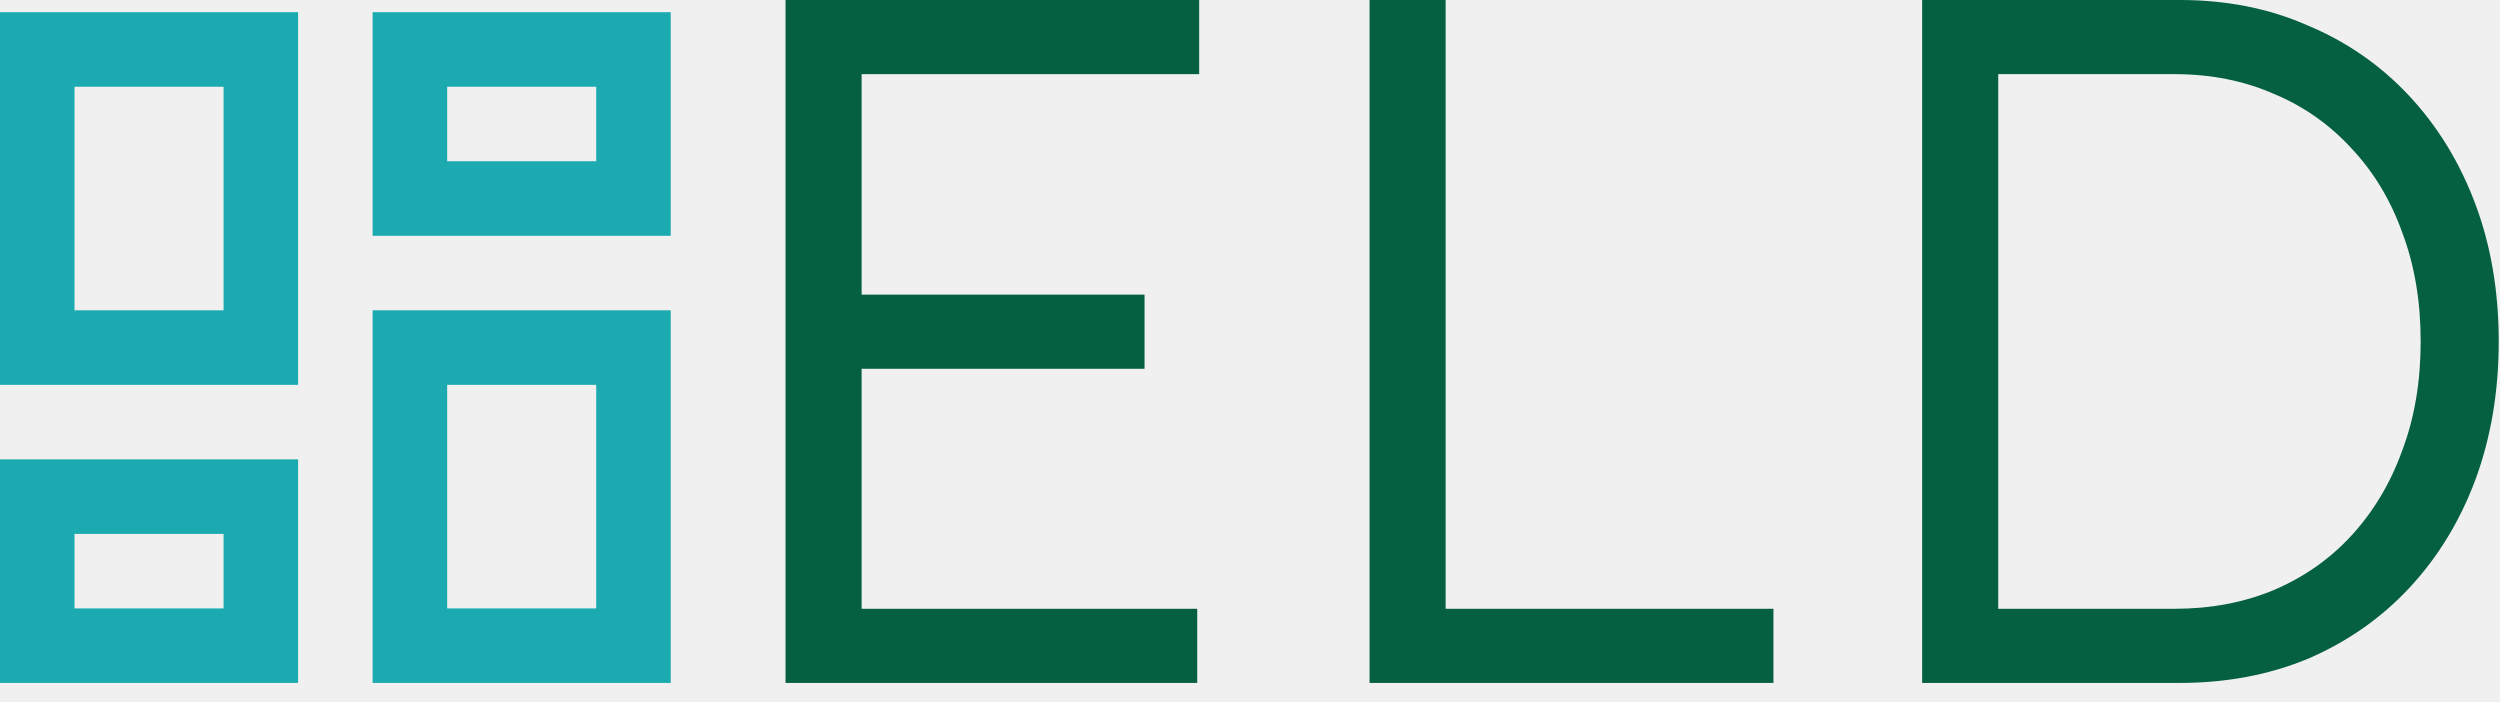
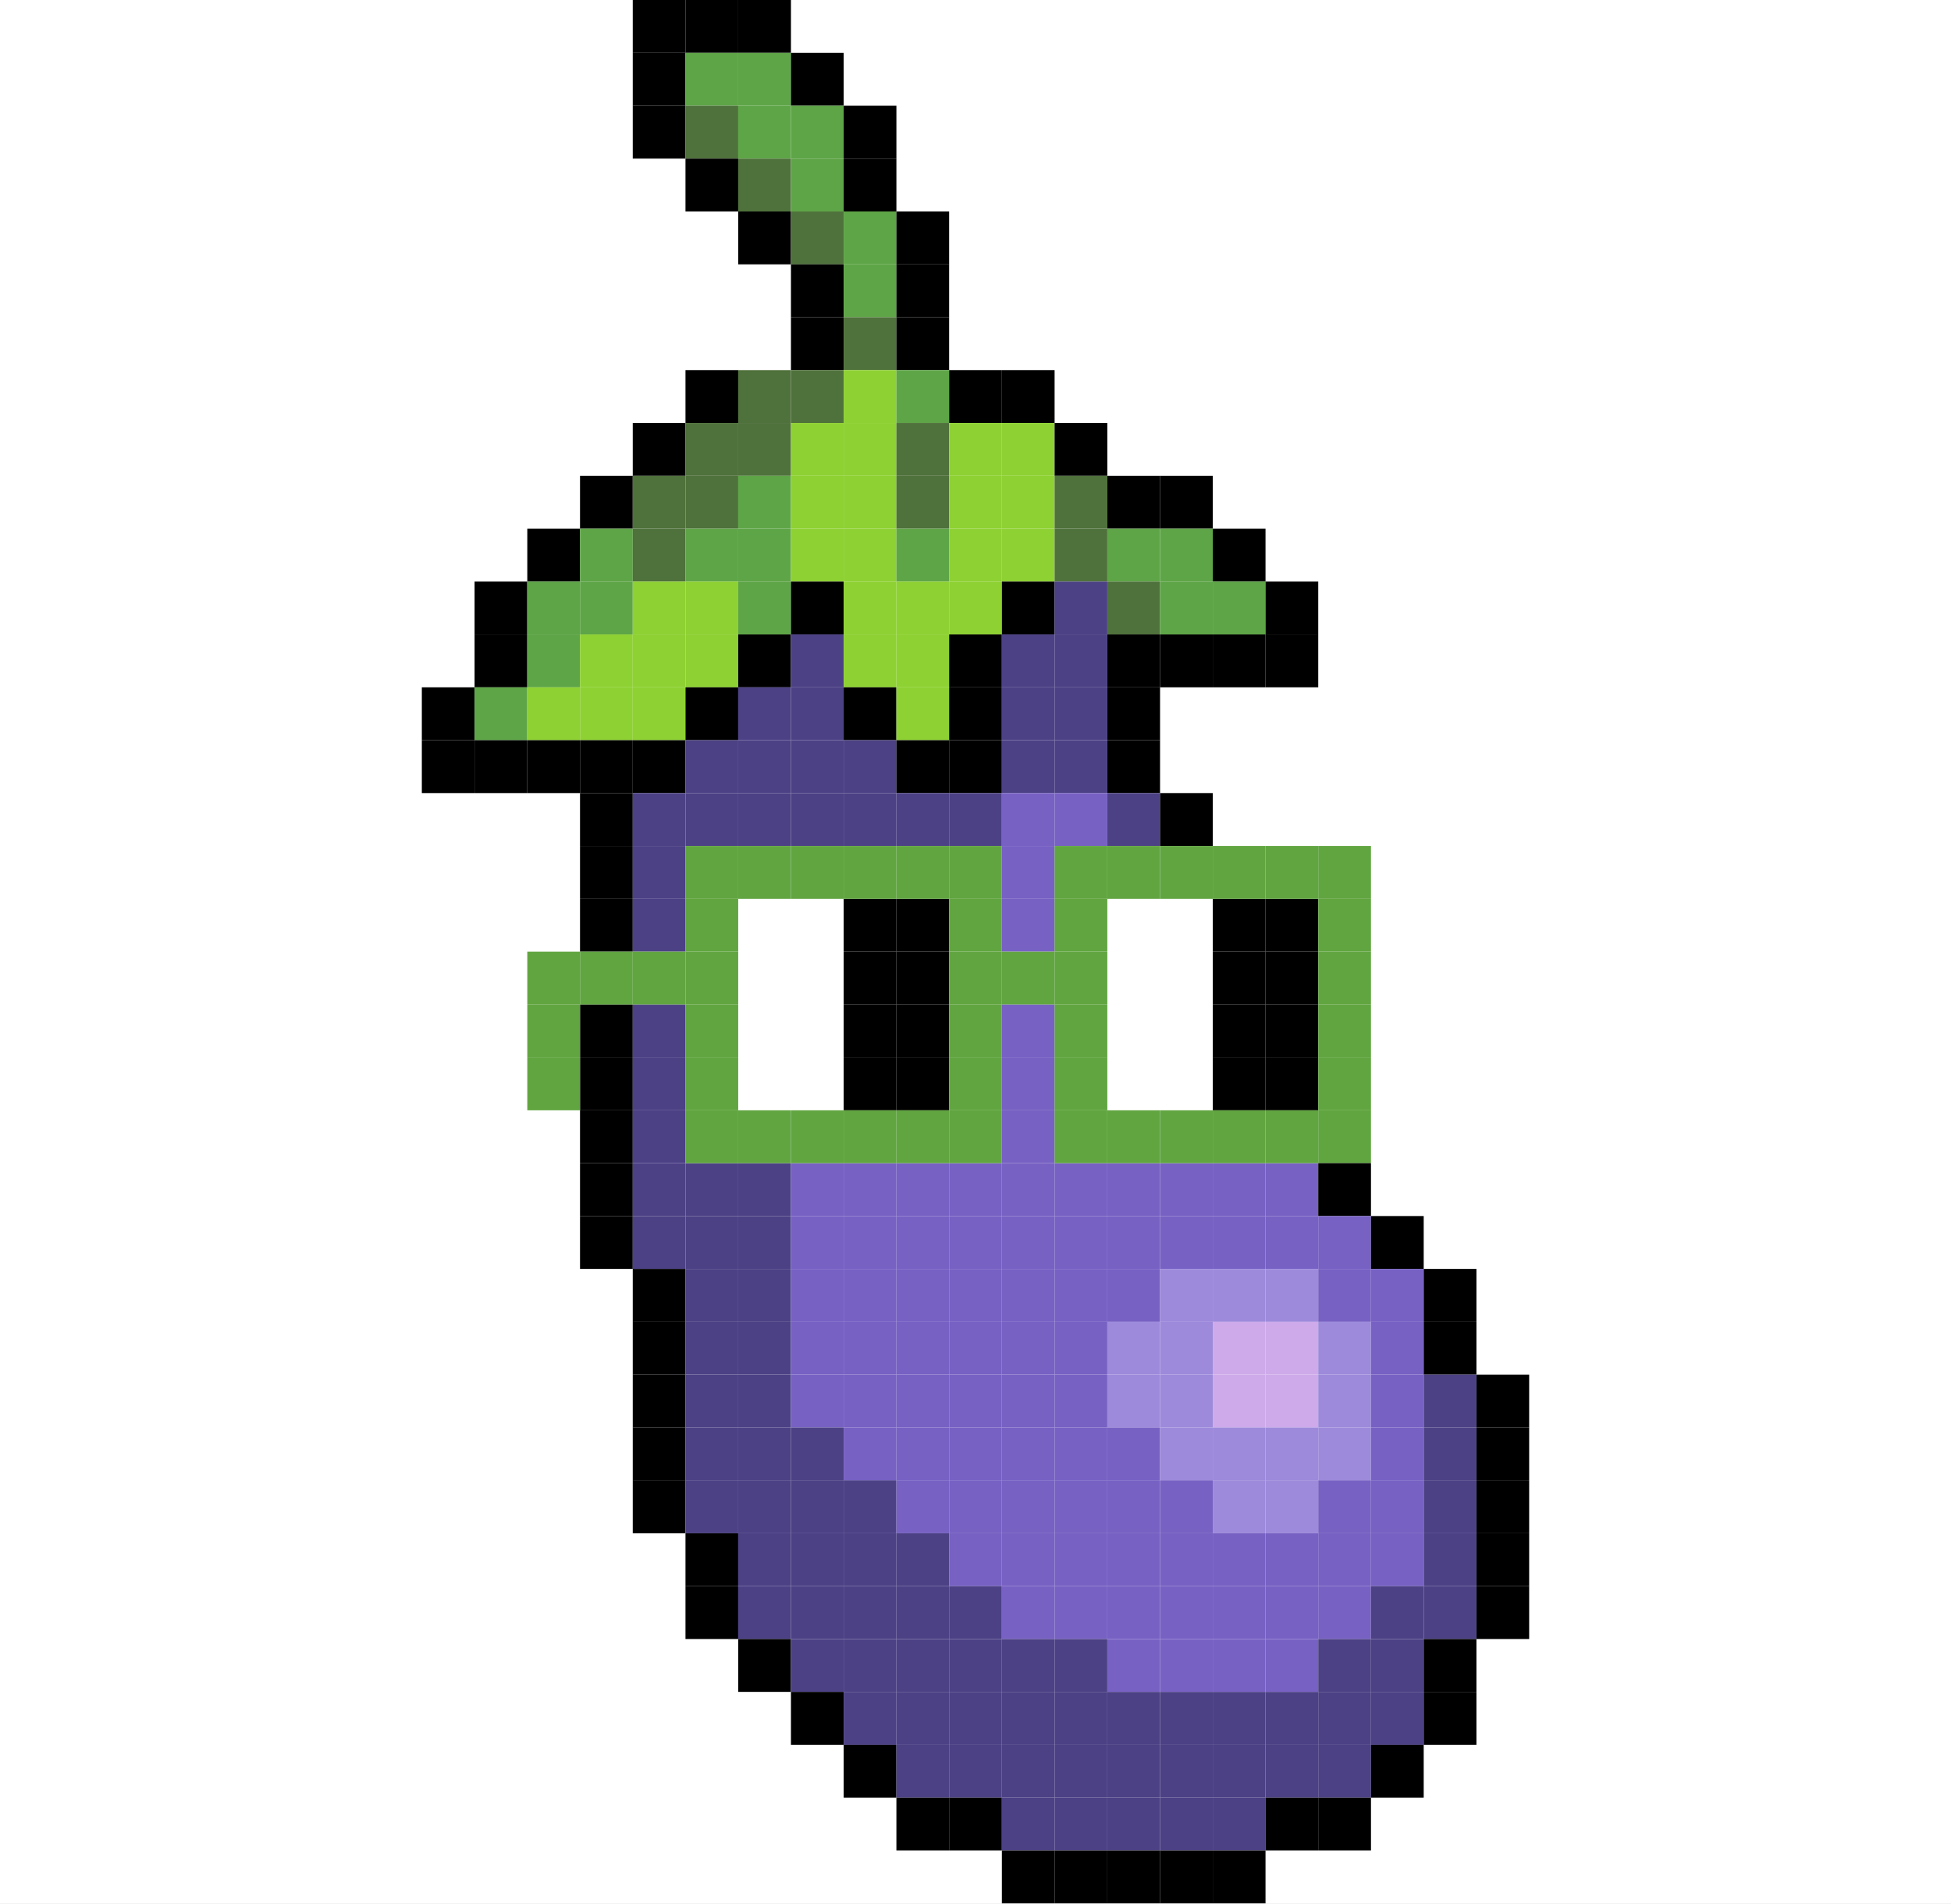
- <svg xmlns="http://www.w3.org/2000/svg" width="82" height="23" viewBox="0 0 82 23" fill="none">
-   <path d="M25.765 22.4V0H39.333V2.432H28.261V19.968H39.269V22.4H25.765ZM26.917 12.096V9.664H37.541V12.096H26.917Z" fill="#046040" />
-   <path d="M44.921 22.4V0H47.417V19.968H58.169V22.4H44.921Z" fill="#046040" />
-   <path d="M63.046 22.4V0H71.494C73.03 0 74.427 0.277 75.686 0.832C76.966 1.365 78.075 2.133 79.014 3.136C79.953 4.139 80.678 5.323 81.19 6.688C81.702 8.053 81.958 9.557 81.958 11.2C81.958 12.843 81.702 14.357 81.19 15.744C80.678 17.109 79.953 18.293 79.014 19.296C78.097 20.277 76.998 21.045 75.718 21.6C74.438 22.133 73.03 22.4 71.494 22.4H63.046ZM65.542 20.416L65.254 19.968H71.334C72.507 19.968 73.585 19.765 74.566 19.36C75.569 18.933 76.422 18.336 77.126 17.568C77.851 16.779 78.406 15.851 78.79 14.784C79.195 13.717 79.398 12.523 79.398 11.2C79.398 9.877 79.195 8.683 78.79 7.616C78.406 6.549 77.851 5.632 77.126 4.864C76.401 4.075 75.547 3.477 74.566 3.072C73.585 2.645 72.507 2.432 71.334 2.432H65.158L65.542 2.048V20.416Z" fill="#046040" />
-   <path d="M12.222 22.4V10.178H22V22.4H12.222ZM0 12.623V0.4H9.778V12.623H0ZM7.333 10.178V2.845H2.444V10.178H7.333ZM0 22.4V15.067H9.778V22.4H0ZM2.444 19.956H7.333V17.512H2.444V19.956ZM14.667 19.956H19.556V12.623H14.667V19.956ZM12.222 0.4H22V7.734H12.222V0.4ZM14.667 2.845V5.289H19.556V2.845H14.667Z" fill="#1BAAAF" />
+ <svg xmlns="http://www.w3.org/2000/svg" width="370" height="361" viewBox="0 0 370 361" fill="none">
+   <rect width="370" height="361" fill="white" />
+   <rect x="80" y="130.361" width="10" height="10.028" fill="black" />
+   <rect x="80" y="140.389" width="10" height="10.028" fill="black" />
+   <rect x="90" y="110.306" width="10" height="10.028" fill="black" />
+   <rect x="90" y="120.333" width="10" height="10.028" fill="black" />
+   <rect x="90" y="130.361" width="10" height="10.028" fill="#5EA547" />
+   <rect x="90" y="140.389" width="10" height="10.028" fill="black" />
+   <rect x="100" y="100.278" width="10" height="10.028" fill="black" />
+   <rect x="100" y="110.306" width="10" height="10.028" fill="#5EA547" />
+   <rect x="100" y="120.333" width="10" height="10.028" fill="#5EA547" />
+   <rect x="100" y="130.361" width="10" height="10.028" fill="#8ED133" />
+   <rect x="100" y="140.389" width="10" height="10.028" fill="black" />
+   <rect x="110" y="90.25" width="10" height="10.028" fill="black" />
+   <rect x="110" y="100.278" width="10" height="10.028" fill="#5EA547" />
+   <rect x="110" y="110.306" width="10" height="10.028" fill="#5EA547" />
+   <rect x="110" y="120.333" width="10" height="10.028" fill="#8ED133" />
+   <rect x="110" y="130.361" width="10" height="10.028" fill="#8ED133" />
+   <rect x="110" y="140.389" width="10" height="10.028" fill="black" />
+   <rect x="110" y="150.417" width="10" height="10.028" fill="black" />
+   <rect x="110" y="160.444" width="10" height="10.028" fill="black" />
+   <rect x="110" y="170.472" width="10" height="10.028" fill="black" />
+   <rect x="110" y="190.528" width="10" height="10.028" fill="black" />
+   <rect x="110" y="200.556" width="10" height="10.028" fill="black" />
+   <rect x="110" y="210.583" width="10" height="10.028" fill="black" />
+   <rect x="110" y="220.611" width="10" height="10.028" fill="black" />
+   <rect x="110" y="230.639" width="10" height="10.028" fill="black" />
+   <rect x="120" width="10" height="10.028" fill="black" />
+   <rect x="120" y="10.028" width="10" height="10.028" fill="black" />
+   <rect x="120" y="20.055" width="10" height="10.028" fill="black" />
+   <rect x="120" y="80.222" width="10" height="10.028" fill="black" />
+   <rect x="120" y="90.25" width="10" height="10.028" fill="#4F713B" />
+   <rect x="120" y="100.278" width="10" height="10.028" fill="#4F713B" />
+   <rect x="120" y="110.306" width="10" height="10.028" fill="#8ED133" />
+   <rect x="120" y="120.333" width="10" height="10.028" fill="#8ED133" />
+   <rect x="120" y="130.361" width="10" height="10.028" fill="#8ED133" />
+   <rect x="120" y="140.389" width="10" height="10.028" fill="black" />
+   <rect x="120" y="150.417" width="10" height="10.028" fill="#4C4185" />
+   <rect x="120" y="160.444" width="10" height="10.028" fill="#4C4185" />
+   <rect x="120" y="170.472" width="10" height="10.028" fill="#4C4185" />
+   <rect x="120" y="190.528" width="10" height="10.028" fill="#4C4185" />
+   <rect x="120" y="200.556" width="10" height="10.028" fill="#4C4185" />
+   <rect x="120" y="210.583" width="10" height="10.028" fill="#4C4185" />
+   <rect x="120" y="220.611" width="10" height="10.028" fill="#4C4185" />
+   <rect x="120" y="230.639" width="10" height="10.028" fill="#4C4185" />
+   <rect x="120" y="240.667" width="10" height="10.028" fill="black" />
+   <rect x="120" y="250.694" width="10" height="10.028" fill="black" />
+   <rect x="120" y="260.722" width="10" height="10.028" fill="black" />
+   <rect x="120" y="270.75" width="10" height="10.028" fill="black" />
+   <rect x="120" y="280.778" width="10" height="10.028" fill="black" />
+   <rect x="130" width="10" height="10.028" fill="black" />
+   <rect x="130" y="10.028" width="10" height="10.028" fill="#5EA547" />
+   <rect x="130" y="20.055" width="10" height="10.028" fill="#4F713B" />
+   <rect x="130" y="30.083" width="10" height="10.028" fill="black" />
+   <rect x="130" y="70.194" width="10" height="10.028" fill="black" />
+   <rect x="130" y="80.222" width="10" height="10.028" fill="#4F713B" />
+   <rect x="130" y="90.25" width="10" height="10.028" fill="#4F713B" />
+   <rect x="130" y="100.278" width="10" height="10.028" fill="#5EA547" />
+   <rect x="130" y="110.306" width="10" height="10.028" fill="#8ED133" />
+   <rect x="130" y="120.333" width="10" height="10.028" fill="#8ED133" />
+   <rect x="130" y="130.361" width="10" height="10.028" fill="black" />
+   <rect x="130" y="140.389" width="10" height="10.028" fill="#4C4185" />
+   <rect x="130" y="150.417" width="10" height="10.028" fill="#4C4185" />
+   <rect x="130" y="220.611" width="10" height="10.028" fill="#4C4185" />
+   <rect x="130" y="230.639" width="10" height="10.028" fill="#4C4185" />
+   <rect x="130" y="240.667" width="10" height="10.028" fill="#4C4185" />
+   <rect x="130" y="250.694" width="10" height="10.028" fill="#4C4185" />
+   <rect x="130" y="260.722" width="10" height="10.028" fill="#4C4185" />
+   <rect x="130" y="270.75" width="10" height="10.028" fill="#4C4185" />
+   <rect x="130" y="280.778" width="10" height="10.028" fill="#4C4185" />
+   <rect x="130" y="290.806" width="10" height="10.028" fill="black" />
+   <rect x="130" y="300.833" width="10" height="10.028" fill="black" />
+   <rect x="140" width="10" height="10.028" fill="black" />
+   <rect x="140" y="10.028" width="10" height="10.028" fill="#5EA547" />
+   <rect x="140" y="20.055" width="10" height="10.028" fill="#5EA547" />
+   <rect x="140" y="30.083" width="10" height="10.028" fill="#4F713B" />
+   <rect x="140" y="40.111" width="10" height="10.028" fill="black" />
+   <rect x="140" y="70.194" width="10" height="10.028" fill="#4F713B" />
+   <rect x="140" y="80.222" width="10" height="10.028" fill="#4F713B" />
+   <rect x="140" y="90.25" width="10" height="10.028" fill="#5EA547" />
+   <rect x="140" y="100.278" width="10" height="10.028" fill="#5EA547" />
+   <rect x="140" y="110.306" width="10" height="10.028" fill="#5EA547" />
+   <rect x="140" y="120.333" width="10" height="10.028" fill="black" />
+   <rect x="140" y="130.361" width="10" height="10.028" fill="#4C4185" />
+   <rect x="140" y="140.389" width="10" height="10.028" fill="#4C4185" />
+   <rect x="140" y="150.417" width="10" height="10.028" fill="#4C4185" />
+   <rect x="140" y="170.472" width="10" height="10.028" fill="white" />
+   <rect x="140" y="180.5" width="10" height="10.028" fill="white" />
+   <rect x="140" y="190.528" width="10" height="10.028" fill="white" />
+   <rect x="140" y="200.556" width="10" height="10.028" fill="white" />
+   <rect x="140" y="220.611" width="10" height="10.028" fill="#4C4185" />
+   <rect x="140" y="230.639" width="10" height="10.028" fill="#4C4185" />
+   <rect x="140" y="240.667" width="10" height="10.028" fill="#4C4185" />
+   <rect x="140" y="250.694" width="10" height="10.028" fill="#4C4185" />
+   <rect x="140" y="260.722" width="10" height="10.028" fill="#4C4185" />
+   <rect x="140" y="270.75" width="10" height="10.028" fill="#4C4185" />
+   <rect x="140" y="280.778" width="10" height="10.028" fill="#4C4185" />
+   <rect x="140" y="290.806" width="10" height="10.028" fill="#4C4185" />
+   <rect x="140" y="300.833" width="10" height="10.028" fill="#4C4185" />
+   <rect x="140" y="310.861" width="10" height="10.028" fill="black" />
+   <rect x="150" y="10.028" width="10" height="10.028" fill="black" />
+   <rect x="150" y="20.055" width="10" height="10.028" fill="#5EA547" />
+   <rect x="150" y="30.083" width="10" height="10.028" fill="#5EA547" />
+   <rect x="150" y="40.111" width="10" height="10.028" fill="#4F713B" />
+   <rect x="150" y="50.139" width="10" height="10.028" fill="black" />
+   <rect x="150" y="60.167" width="10" height="10.028" fill="black" />
+   <rect x="150" y="70.194" width="10" height="10.028" fill="#4F713B" />
+   <rect x="150" y="80.222" width="10" height="10.028" fill="#8ED133" />
+   <rect x="150" y="90.25" width="10" height="10.028" fill="#8ED133" />
+   <rect x="150" y="100.278" width="10" height="10.028" fill="#8ED133" />
+   <rect x="150" y="110.306" width="10" height="10.028" fill="black" />
+   <rect x="150" y="120.333" width="10" height="10.028" fill="#4C4185" />
+   <rect x="150" y="130.361" width="10" height="10.028" fill="#4C4185" />
+   <rect x="150" y="140.389" width="10" height="10.028" fill="#4C4185" />
+   <rect x="150" y="150.417" width="10" height="10.028" fill="#4C4185" />
+   <rect x="150" y="170.472" width="10" height="10.028" fill="white" />
+   <rect x="150" y="180.5" width="10" height="10.028" fill="white" />
+   <rect x="150" y="190.528" width="10" height="10.028" fill="white" />
+   <rect x="150" y="200.556" width="10" height="10.028" fill="white" />
+   <rect x="150" y="220.611" width="10" height="10.028" fill="#7761C3" />
+   <rect x="150" y="230.639" width="10" height="10.028" fill="#7761C3" />
+   <rect x="150" y="240.667" width="10" height="10.028" fill="#7761C3" />
+   <rect x="150" y="250.694" width="10" height="10.028" fill="#7761C3" />
+   <rect x="150" y="260.722" width="10" height="10.028" fill="#7761C3" />
+   <rect x="150" y="270.75" width="10" height="10.028" fill="#4C4185" />
+   <rect x="150" y="280.778" width="10" height="10.028" fill="#4C4185" />
+   <rect x="150" y="290.806" width="10" height="10.028" fill="#4C4185" />
+   <rect x="150" y="300.833" width="10" height="10.028" fill="#4C4185" />
+   <rect x="150" y="310.861" width="10" height="10.028" fill="#4C4185" />
+   <rect x="150" y="320.889" width="10" height="10.028" fill="black" />
+   <rect x="160" y="20.055" width="10" height="10.028" fill="black" />
+   <rect x="160" y="30.083" width="10" height="10.028" fill="black" />
+   <rect x="160" y="40.111" width="10" height="10.028" fill="#5EA547" />
+   <rect x="160" y="50.139" width="10" height="10.028" fill="#5EA547" />
+   <rect x="160" y="60.167" width="10" height="10.028" fill="#4F713B" />
+   <rect x="160" y="70.194" width="10" height="10.028" fill="#8ED133" />
+   <rect x="160" y="80.222" width="10" height="10.028" fill="#8ED133" />
+   <rect x="160" y="90.25" width="10" height="10.028" fill="#8ED133" />
+   <rect x="160" y="100.278" width="10" height="10.028" fill="#8ED133" />
+   <rect x="160" y="110.306" width="10" height="10.028" fill="#8ED133" />
+   <rect x="160" y="120.333" width="10" height="10.028" fill="#8ED133" />
+   <rect x="160" y="130.361" width="10" height="10.028" fill="black" />
+   <rect x="160" y="140.389" width="10" height="10.028" fill="#4C4185" />
+   <rect x="160" y="150.417" width="10" height="10.028" fill="#4C4185" />
+   <rect x="160" y="170.472" width="10" height="10.028" fill="black" />
+   <rect x="160" y="180.5" width="10" height="10.028" fill="black" />
+   <rect x="160" y="190.528" width="10" height="10.028" fill="black" />
+   <rect x="160" y="200.556" width="10" height="10.028" fill="black" />
+   <rect x="160" y="220.611" width="10" height="10.028" fill="#7761C3" />
+   <rect x="160" y="230.639" width="10" height="10.028" fill="#7761C3" />
+   <rect x="160" y="240.667" width="10" height="10.028" fill="#7761C3" />
+   <rect x="160" y="250.694" width="10" height="10.028" fill="#7761C3" />
+   <rect x="160" y="260.722" width="10" height="10.028" fill="#7761C3" />
+   <rect x="160" y="270.75" width="10" height="10.028" fill="#7761C3" />
+   <rect x="160" y="280.778" width="10" height="10.028" fill="#4C4185" />
+   <rect x="160" y="290.806" width="10" height="10.028" fill="#4C4185" />
+   <rect x="160" y="300.833" width="10" height="10.028" fill="#4C4185" />
+   <rect x="160" y="310.861" width="10" height="10.028" fill="#4C4185" />
+   <rect x="160" y="320.889" width="10" height="10.028" fill="#4C4185" />
+   <rect x="160" y="330.917" width="10" height="10.028" fill="black" />
+   <rect x="170" y="40.111" width="10" height="10.028" fill="black" />
+   <rect x="170" y="50.139" width="10" height="10.028" fill="black" />
+   <rect x="170" y="60.167" width="10" height="10.028" fill="black" />
+   <rect x="170" y="70.194" width="10" height="10.028" fill="#5EA547" />
+   <rect x="170" y="80.222" width="10" height="10.028" fill="#4F713B" />
+   <rect x="170" y="90.25" width="10" height="10.028" fill="#4F713B" />
+   <rect x="170" y="100.278" width="10" height="10.028" fill="#5EA547" />
+   <rect x="170" y="110.306" width="10" height="10.028" fill="#8ED133" />
+   <rect x="170" y="120.333" width="10" height="10.028" fill="#8ED133" />
+   <rect x="170" y="130.361" width="10" height="10.028" fill="#8ED133" />
+   <rect x="170" y="140.389" width="10" height="10.028" fill="black" />
+   <rect x="170" y="150.417" width="10" height="10.028" fill="#4C4185" />
+   <rect x="170" y="170.472" width="10" height="10.028" fill="black" />
+   <rect x="170" y="180.5" width="10" height="10.028" fill="black" />
+   <rect x="170" y="190.528" width="10" height="10.028" fill="black" />
+   <rect x="170" y="200.556" width="10" height="10.028" fill="black" />
+   <rect x="170" y="220.611" width="10" height="10.028" fill="#7761C3" />
+   <rect x="170" y="230.639" width="10" height="10.028" fill="#7761C3" />
+   <rect x="170" y="240.667" width="10" height="10.028" fill="#7761C3" />
+   <rect x="170" y="250.694" width="10" height="10.028" fill="#7761C3" />
+   <rect x="170" y="260.722" width="10" height="10.028" fill="#7761C3" />
+   <rect x="170" y="270.75" width="10" height="10.028" fill="#7761C3" />
+   <rect x="170" y="280.778" width="10" height="10.028" fill="#7761C3" />
+   <rect x="170" y="290.806" width="10" height="10.028" fill="#4C4185" />
+   <rect x="170" y="300.833" width="10" height="10.028" fill="#4C4185" />
+   <rect x="170" y="310.861" width="10" height="10.028" fill="#4C4185" />
+   <rect x="170" y="320.889" width="10" height="10.028" fill="#4C4185" />
+   <rect x="170" y="330.917" width="10" height="10.028" fill="#4C4185" />
+   <rect x="170" y="340.944" width="10" height="10.028" fill="black" />
+   <rect x="180" y="70.194" width="10" height="10.028" fill="black" />
+   <rect x="180" y="80.222" width="10" height="10.028" fill="#8ED133" />
+   <rect x="180" y="90.25" width="10" height="10.028" fill="#8ED133" />
+   <rect x="180" y="100.278" width="10" height="10.028" fill="#8ED133" />
+   <rect x="180" y="110.306" width="10" height="10.028" fill="#8ED133" />
+   <rect x="180" y="120.333" width="10" height="10.028" fill="black" />
+   <rect x="180" y="130.361" width="10" height="10.028" fill="black" />
+   <rect x="180" y="140.389" width="10" height="10.028" fill="black" />
+   <rect x="180" y="150.417" width="10" height="10.028" fill="#4C4185" />
+   <rect x="180" y="220.611" width="10" height="10.028" fill="#7761C3" />
+   <rect x="180" y="230.639" width="10" height="10.028" fill="#7761C3" />
+   <rect x="180" y="240.667" width="10" height="10.028" fill="#7761C3" />
+   <rect x="180" y="250.694" width="10" height="10.028" fill="#7761C3" />
+   <rect x="180" y="260.722" width="10" height="10.028" fill="#7761C3" />
+   <rect x="180" y="270.75" width="10" height="10.028" fill="#7761C3" />
+   <rect x="180" y="280.778" width="10" height="10.028" fill="#7761C3" />
+   <rect x="180" y="290.806" width="10" height="10.028" fill="#7761C3" />
+   <rect x="180" y="300.833" width="10" height="10.028" fill="#4C4185" />
+   <rect x="180" y="310.861" width="10" height="10.028" fill="#4C4185" />
+   <rect x="180" y="320.889" width="10" height="10.028" fill="#4C4185" />
+   <rect x="180" y="330.917" width="10" height="10.028" fill="#4C4185" />
+   <rect x="180" y="340.944" width="10" height="10.028" fill="black" />
+   <rect x="190" y="70.194" width="10" height="10.028" fill="black" />
+   <rect x="190" y="80.222" width="10" height="10.028" fill="#8ED133" />
+   <rect x="190" y="90.25" width="10" height="10.028" fill="#8ED133" />
+   <rect x="190" y="100.278" width="10" height="10.028" fill="#8ED133" />
+   <rect x="190" y="110.306" width="10" height="10.028" fill="black" />
+   <rect x="190" y="120.333" width="10" height="10.028" fill="#4C4185" />
+   <rect x="190" y="130.361" width="10" height="10.028" fill="#4C4185" />
+   <rect x="190" y="140.389" width="10" height="10.028" fill="#4C4185" />
+   <rect x="190" y="150.417" width="10" height="10.028" fill="#7761C3" />
+   <rect x="190" y="160.444" width="10" height="10.028" fill="#7761C3" />
+   <rect x="190" y="170.472" width="10" height="10.028" fill="#7761C3" />
+   <rect x="190" y="190.528" width="10" height="10.028" fill="#7761C3" />
+   <rect x="190" y="200.556" width="10" height="10.028" fill="#7761C3" />
+   <rect x="190" y="210.583" width="10" height="10.028" fill="#7761C3" />
+   <rect x="190" y="220.611" width="10" height="10.028" fill="#7761C3" />
+   <rect x="190" y="230.639" width="10" height="10.028" fill="#7761C3" />
+   <rect x="190" y="240.667" width="10" height="10.028" fill="#7761C3" />
+   <rect x="190" y="250.694" width="10" height="10.028" fill="#7761C3" />
+   <rect x="190" y="260.722" width="10" height="10.028" fill="#7761C3" />
+   <rect x="190" y="270.75" width="10" height="10.028" fill="#7761C3" />
+   <rect x="190" y="280.778" width="10" height="10.028" fill="#7761C3" />
+   <rect x="190" y="290.806" width="10" height="10.028" fill="#7761C3" />
+   <rect x="190" y="300.833" width="10" height="10.028" fill="#7761C3" />
+   <rect x="190" y="310.861" width="10" height="10.028" fill="#4C4185" />
+   <rect x="190" y="320.889" width="10" height="10.028" fill="#4C4185" />
+   <rect x="190" y="330.917" width="10" height="10.028" fill="#4C4185" />
+   <rect x="190" y="340.944" width="10" height="10.028" fill="#4C4185" />
+   <rect x="190" y="350.972" width="10" height="10.028" fill="black" />
+   <rect x="200" y="80.222" width="10" height="10.028" fill="black" />
+   <rect x="200" y="90.25" width="10" height="10.028" fill="#4F713B" />
+   <rect x="200" y="100.278" width="10" height="10.028" fill="#4F713B" />
+   <rect x="200" y="110.306" width="10" height="10.028" fill="#4C4185" />
+   <rect x="200" y="120.333" width="10" height="10.028" fill="#4C4185" />
+   <rect x="200" y="130.361" width="10" height="10.028" fill="#4C4185" />
+   <rect x="200" y="140.389" width="10" height="10.028" fill="#4C4185" />
+   <rect x="200" y="150.417" width="10" height="10.028" fill="#7761C3" />
+   <rect x="200" y="220.611" width="10" height="10.028" fill="#7761C3" />
+   <rect x="200" y="230.639" width="10" height="10.028" fill="#7761C3" />
+   <rect x="200" y="240.667" width="10" height="10.028" fill="#7761C3" />
+   <rect x="200" y="250.694" width="10" height="10.028" fill="#7761C3" />
+   <rect x="200" y="260.722" width="10" height="10.028" fill="#7761C3" />
+   <rect x="200" y="270.75" width="10" height="10.028" fill="#7761C3" />
+   <rect x="200" y="280.778" width="10" height="10.028" fill="#7761C3" />
+   <rect x="200" y="290.806" width="10" height="10.028" fill="#7761C3" />
+   <rect x="200" y="300.833" width="10" height="10.028" fill="#7761C3" />
+   <rect x="200" y="310.861" width="10" height="10.028" fill="#4C4185" />
+   <rect x="200" y="320.889" width="10" height="10.028" fill="#4C4185" />
+   <rect x="200" y="330.917" width="10" height="10.028" fill="#4C4185" />
+   <rect x="200" y="340.944" width="10" height="10.028" fill="#4C4185" />
+   <rect x="200" y="350.972" width="10" height="10.028" fill="black" />
+   <rect x="210" y="90.25" width="10" height="10.028" fill="black" />
+   <rect x="210" y="100.278" width="10" height="10.028" fill="#5EA547" />
+   <rect x="210" y="110.306" width="10" height="10.028" fill="#4F713B" />
+   <rect x="210" y="120.333" width="10" height="10.028" fill="black" />
+   <rect x="210" y="130.361" width="10" height="10.028" fill="black" />
+   <rect x="210" y="140.389" width="10" height="10.028" fill="black" />
+   <rect x="210" y="150.417" width="10" height="10.028" fill="#4C4185" />
+   <rect x="210" y="170.472" width="10" height="10.028" fill="white" />
+   <rect x="210" y="180.5" width="10" height="10.028" fill="white" />
+   <rect x="210" y="190.528" width="10" height="10.028" fill="white" />
+   <rect x="210" y="200.556" width="10" height="10.028" fill="white" />
+   <rect x="210" y="220.611" width="10" height="10.028" fill="#7761C3" />
+   <rect x="210" y="230.639" width="10" height="10.028" fill="#7761C3" />
+   <rect x="210" y="240.667" width="10" height="10.028" fill="#7761C3" />
+   <rect x="210" y="250.694" width="10" height="10.028" fill="#9D8ADB" />
+   <rect x="210" y="260.722" width="10" height="10.028" fill="#9D8ADB" />
+   <rect x="210" y="270.75" width="10" height="10.028" fill="#7761C3" />
+   <rect x="210" y="280.778" width="10" height="10.028" fill="#7761C3" />
+   <rect x="210" y="290.806" width="10" height="10.028" fill="#7761C3" />
+   <rect x="210" y="300.833" width="10" height="10.028" fill="#7761C3" />
+   <rect x="210" y="310.861" width="10" height="10.028" fill="#7761C3" />
+   <rect x="210" y="320.889" width="10" height="10.028" fill="#4C4185" />
+   <rect x="210" y="330.917" width="10" height="10.028" fill="#4C4185" />
+   <rect x="210" y="340.944" width="10" height="10.028" fill="#4C4185" />
+   <rect x="210" y="350.972" width="10" height="10.028" fill="black" />
+   <rect x="220" y="90.25" width="10" height="10.028" fill="black" />
+   <rect x="220" y="100.278" width="10" height="10.028" fill="#5EA547" />
+   <rect x="220" y="110.306" width="10" height="10.028" fill="#5EA547" />
+   <rect x="220" y="120.333" width="10" height="10.028" fill="black" />
+   <rect x="220" y="150.417" width="10" height="10.028" fill="black" />
+   <rect x="220" y="170.472" width="10" height="10.028" fill="white" />
+   <rect x="220" y="180.5" width="10" height="10.028" fill="white" />
+   <rect x="220" y="190.528" width="10" height="10.028" fill="white" />
+   <rect x="220" y="200.556" width="10" height="10.028" fill="white" />
+   <rect x="220" y="220.611" width="10" height="10.028" fill="#7761C3" />
+   <rect x="220" y="230.639" width="10" height="10.028" fill="#7761C3" />
+   <rect x="220" y="240.667" width="10" height="10.028" fill="#9D8ADB" />
+   <rect x="220" y="250.694" width="10" height="10.028" fill="#9D8ADB" />
+   <rect x="220" y="260.722" width="10" height="10.028" fill="#9D8ADB" />
+   <rect x="220" y="270.75" width="10" height="10.028" fill="#9D8ADB" />
+   <rect x="220" y="280.778" width="10" height="10.028" fill="#7761C3" />
+   <rect x="220" y="290.806" width="10" height="10.028" fill="#7761C3" />
+   <rect x="220" y="300.833" width="10" height="10.028" fill="#7761C3" />
+   <rect x="220" y="310.861" width="10" height="10.028" fill="#7761C3" />
+   <rect x="220" y="320.889" width="10" height="10.028" fill="#4C4185" />
+   <rect x="220" y="330.917" width="10" height="10.028" fill="#4C4185" />
+   <rect x="220" y="340.944" width="10" height="10.028" fill="#4C4185" />
+   <rect x="220" y="350.972" width="10" height="10.028" fill="black" />
+   <rect x="230" y="100.278" width="10" height="10.028" fill="black" />
+   <rect x="230" y="110.306" width="10" height="10.028" fill="#5EA547" />
+   <rect x="230" y="120.333" width="10" height="10.028" fill="black" />
+   <rect x="230" y="170.472" width="10" height="10.028" fill="black" />
+   <rect x="230" y="180.5" width="10" height="10.028" fill="black" />
+   <rect x="230" y="190.528" width="10" height="10.028" fill="black" />
+   <rect x="230" y="200.556" width="10" height="10.028" fill="black" />
+   <rect x="230" y="220.611" width="10" height="10.028" fill="#7761C3" />
+   <rect x="230" y="230.639" width="10" height="10.028" fill="#7761C3" />
+   <rect x="230" y="240.667" width="10" height="10.028" fill="#9D8ADB" />
+   <rect x="230" y="250.694" width="10" height="10.028" fill="#CEAAEA" />
+   <rect x="230" y="260.722" width="10" height="10.028" fill="#CEAAEA" />
+   <rect x="230" y="270.75" width="10" height="10.028" fill="#9D8ADB" />
+   <rect x="230" y="280.778" width="10" height="10.028" fill="#9D8ADB" />
+   <rect x="230" y="290.806" width="10" height="10.028" fill="#7761C3" />
+   <rect x="230" y="300.833" width="10" height="10.028" fill="#7761C3" />
+   <rect x="230" y="310.861" width="10" height="10.028" fill="#7761C3" />
+   <rect x="230" y="320.889" width="10" height="10.028" fill="#4C4185" />
+   <rect x="230" y="330.917" width="10" height="10.028" fill="#4C4185" />
+   <rect x="230" y="340.944" width="10" height="10.028" fill="#4C4185" />
+   <rect x="230" y="350.972" width="10" height="10.028" fill="black" />
+   <rect x="240" y="110.306" width="10" height="10.028" fill="black" />
+   <rect x="240" y="120.333" width="10" height="10.028" fill="black" />
+   <rect x="240" y="170.472" width="10" height="10.028" fill="black" />
+   <rect x="240" y="180.5" width="10" height="10.028" fill="black" />
+   <rect x="240" y="190.528" width="10" height="10.028" fill="black" />
+   <rect x="240" y="200.556" width="10" height="10.028" fill="black" />
+   <rect x="240" y="220.611" width="10" height="10.028" fill="#7761C3" />
+   <rect x="240" y="230.639" width="10" height="10.028" fill="#7761C3" />
+   <rect x="240" y="240.667" width="10" height="10.028" fill="#9D8ADB" />
+   <rect x="240" y="250.694" width="10" height="10.028" fill="#CEAAEA" />
+   <rect x="240" y="260.722" width="10" height="10.028" fill="#CEAAEA" />
+   <rect x="240" y="270.75" width="10" height="10.028" fill="#9D8ADB" />
+   <rect x="240" y="280.778" width="10" height="10.028" fill="#9D8ADB" />
+   <rect x="240" y="290.806" width="10" height="10.028" fill="#7761C3" />
+   <rect x="240" y="300.833" width="10" height="10.028" fill="#7761C3" />
+   <rect x="240" y="310.861" width="10" height="10.028" fill="#7761C3" />
+   <rect x="240" y="320.889" width="10" height="10.028" fill="#4C4185" />
+   <rect x="240" y="330.917" width="10" height="10.028" fill="#4C4185" />
+   <rect x="240" y="340.944" width="10" height="10.028" fill="black" />
+   <rect x="100" y="180.5" width="10" height="10.028" fill="#61A540" />
+   <rect x="100" y="190.528" width="10" height="10.028" fill="#61A540" />
+   <rect x="100" y="200.556" width="10" height="10.028" fill="#61A540" />
+   <rect x="110" y="180.5" width="10" height="10.028" fill="#61A540" />
+   <rect x="120" y="180.5" width="10" height="10.028" fill="#61A540" />
+   <rect x="130" y="160.444" width="10" height="10.028" fill="#61A540" />
+   <rect x="130" y="170.472" width="10" height="10.028" fill="#61A540" />
+   <rect x="130" y="180.5" width="10" height="10.028" fill="#61A540" />
+   <rect x="130" y="190.528" width="10" height="10.028" fill="#61A540" />
+   <rect x="130" y="200.556" width="10" height="10.028" fill="#61A540" />
+   <rect x="130" y="210.583" width="10" height="10.028" fill="#61A540" />
+   <rect x="140" y="160.444" width="10" height="10.028" fill="#61A540" />
+   <rect x="140" y="210.583" width="10" height="10.028" fill="#61A540" />
+   <rect x="150" y="160.444" width="10" height="10.028" fill="#61A540" />
+   <rect x="150" y="210.583" width="10" height="10.028" fill="#61A540" />
+   <rect x="160" y="160.444" width="10" height="10.028" fill="#61A540" />
+   <rect x="160" y="210.583" width="10" height="10.028" fill="#61A540" />
+   <rect x="170" y="160.444" width="10" height="10.028" fill="#61A540" />
+   <rect x="170" y="210.583" width="10" height="10.028" fill="#61A540" />
+   <rect x="180" y="160.444" width="10" height="10.028" fill="#61A540" />
+   <rect x="180" y="170.472" width="10" height="10.028" fill="#61A540" />
+   <rect x="180" y="180.5" width="10" height="10.028" fill="#61A540" />
+   <rect x="180" y="190.528" width="10" height="10.028" fill="#61A540" />
+   <rect x="180" y="200.556" width="10" height="10.028" fill="#61A540" />
+   <rect x="180" y="210.583" width="10" height="10.028" fill="#61A540" />
+   <rect x="190" y="180.5" width="10" height="10.028" fill="#61A540" />
+   <rect x="200" y="160.444" width="10" height="10.028" fill="#61A540" />
+   <rect x="200" y="170.472" width="10" height="10.028" fill="#61A540" />
+   <rect x="200" y="180.5" width="10" height="10.028" fill="#61A540" />
+   <rect x="200" y="190.528" width="10" height="10.028" fill="#61A540" />
+   <rect x="200" y="200.556" width="10" height="10.028" fill="#61A540" />
+   <rect x="200" y="210.583" width="10" height="10.028" fill="#61A540" />
+   <rect x="210" y="160.444" width="10" height="10.028" fill="#61A540" />
+   <rect x="210" y="210.583" width="10" height="10.028" fill="#61A540" />
+   <rect x="220" y="160.444" width="10" height="10.028" fill="#61A540" />
+   <rect x="220" y="210.583" width="10" height="10.028" fill="#61A540" />
+   <rect x="230" y="160.444" width="10" height="10.028" fill="#61A540" />
+   <rect x="230" y="210.583" width="10" height="10.028" fill="#61A540" />
+   <rect x="240" y="160.444" width="10" height="10.028" fill="#61A540" />
+   <rect x="240" y="210.583" width="10" height="10.028" fill="#61A540" />
+   <rect x="250" y="160.444" width="10" height="10.028" fill="#61A540" />
+   <rect x="250" y="170.472" width="10" height="10.028" fill="#61A540" />
+   <rect x="250" y="180.5" width="10" height="10.028" fill="#61A540" />
+   <rect x="250" y="190.528" width="10" height="10.028" fill="#61A540" />
+   <rect x="250" y="200.556" width="10" height="10.028" fill="#61A540" />
+   <rect x="250" y="210.583" width="10" height="10.028" fill="#61A540" />
+   <rect x="250" y="220.611" width="10" height="10.028" fill="black" />
+   <rect x="250" y="230.639" width="10" height="10.028" fill="#7761C3" />
+   <rect x="250" y="240.667" width="10" height="10.028" fill="#7761C3" />
+   <rect x="250" y="250.694" width="10" height="10.028" fill="#9D8ADB" />
+   <rect x="250" y="260.722" width="10" height="10.028" fill="#9D8ADB" />
+   <rect x="250" y="270.75" width="10" height="10.028" fill="#9D8ADB" />
+   <rect x="250" y="280.778" width="10" height="10.028" fill="#7761C3" />
+   <rect x="250" y="290.806" width="10" height="10.028" fill="#7761C3" />
+   <rect x="250" y="300.833" width="10" height="10.028" fill="#7761C3" />
+   <rect x="250" y="310.861" width="10" height="10.028" fill="#4C4185" />
+   <rect x="250" y="320.889" width="10" height="10.028" fill="#4C4185" />
+   <rect x="250" y="330.917" width="10" height="10.028" fill="#4C4185" />
+   <rect x="250" y="340.944" width="10" height="10.028" fill="black" />
+   <rect x="260" y="230.639" width="10" height="10.028" fill="black" />
+   <rect x="260" y="240.667" width="10" height="10.028" fill="#7761C3" />
+   <rect x="260" y="250.694" width="10" height="10.028" fill="#7761C3" />
+   <rect x="260" y="260.722" width="10" height="10.028" fill="#7761C3" />
+   <rect x="260" y="270.75" width="10" height="10.028" fill="#7761C3" />
+   <rect x="260" y="280.778" width="10" height="10.028" fill="#7761C3" />
+   <rect x="260" y="290.806" width="10" height="10.028" fill="#7761C3" />
+   <rect x="260" y="300.833" width="10" height="10.028" fill="#4C4185" />
+   <rect x="260" y="310.861" width="10" height="10.028" fill="#4C4185" />
+   <rect x="260" y="320.889" width="10" height="10.028" fill="#4C4185" />
+   <rect x="260" y="330.917" width="10" height="10.028" fill="black" />
+   <rect x="270" y="240.667" width="10" height="10.028" fill="black" />
+   <rect x="270" y="250.694" width="10" height="10.028" fill="black" />
+   <rect x="270" y="260.722" width="10" height="10.028" fill="#4C4185" />
+   <rect x="270" y="270.75" width="10" height="10.028" fill="#4C4185" />
+   <rect x="270" y="280.778" width="10" height="10.028" fill="#4C4185" />
+   <rect x="270" y="290.806" width="10" height="10.028" fill="#4C4185" />
+   <rect x="270" y="300.833" width="10" height="10.028" fill="#4C4185" />
+   <rect x="270" y="310.861" width="10" height="10.028" fill="black" />
+   <rect x="270" y="320.889" width="10" height="10.028" fill="black" />
+   <rect x="280" y="260.722" width="10" height="10.028" fill="black" />
+   <rect x="280" y="270.75" width="10" height="10.028" fill="black" />
+   <rect x="280" y="280.778" width="10" height="10.028" fill="black" />
+   <rect x="280" y="290.806" width="10" height="10.028" fill="black" />
+   <rect x="280" y="300.833" width="10" height="10.028" fill="black" />
</svg>
